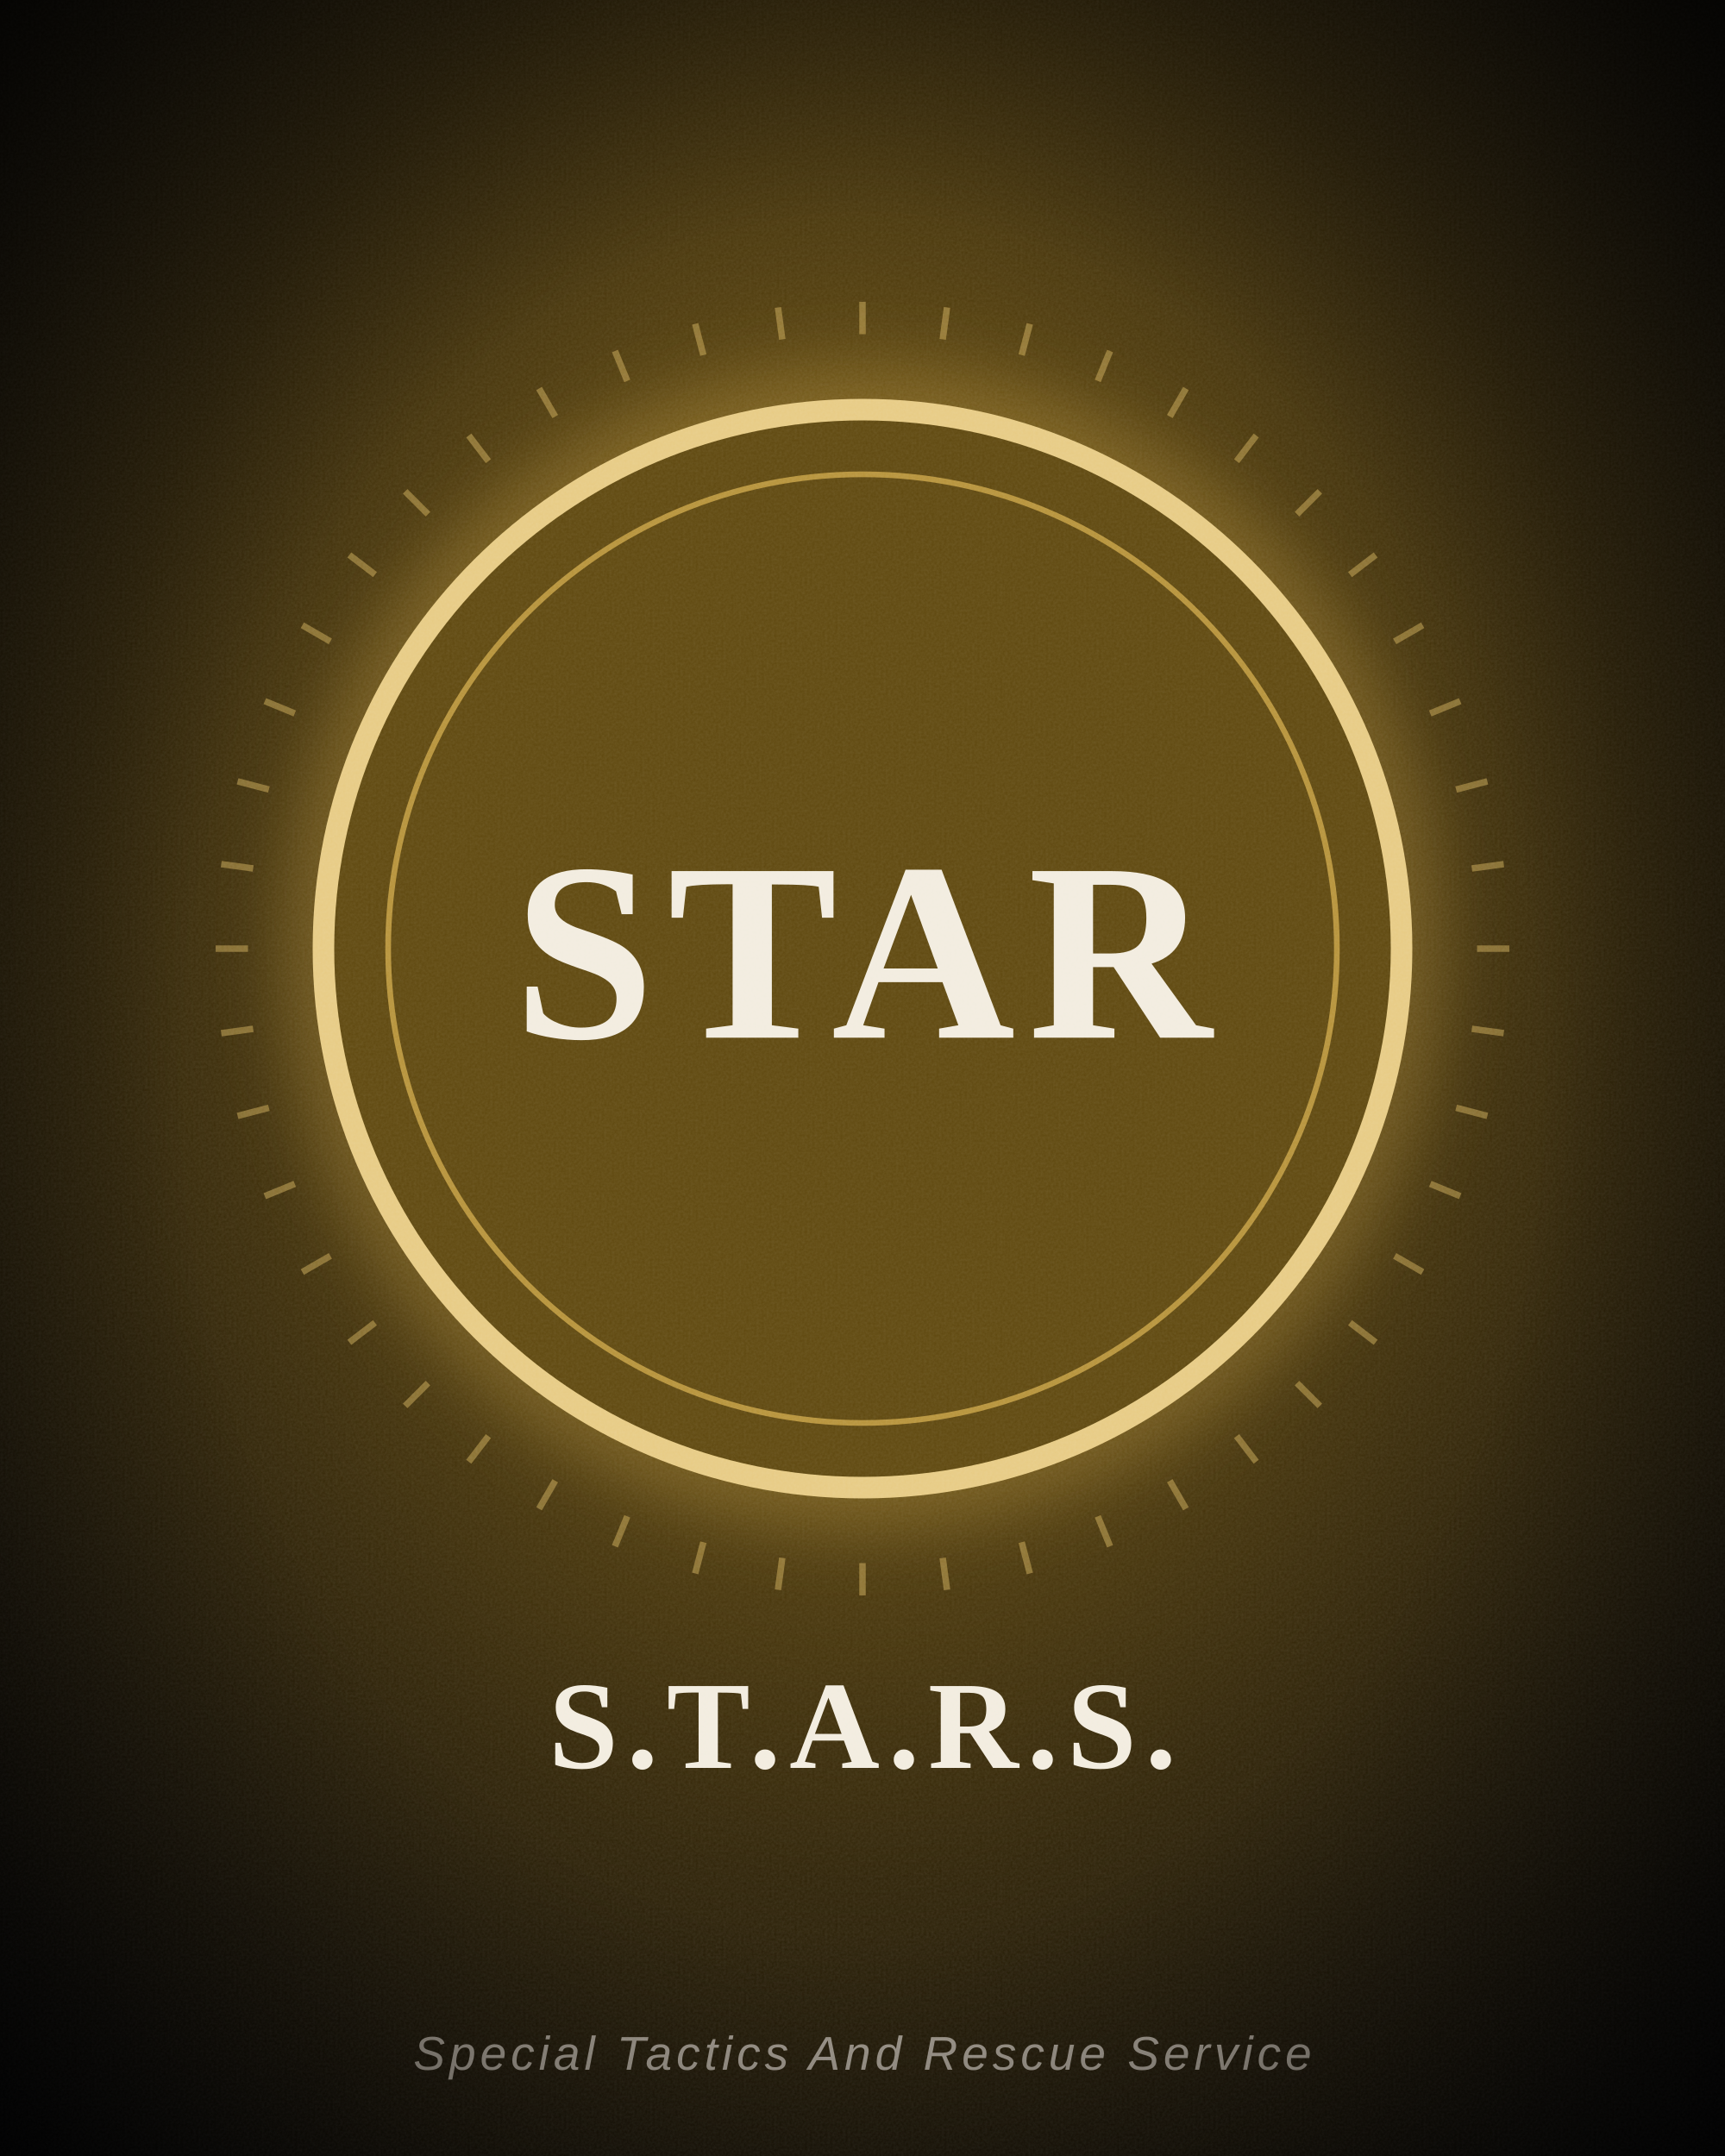
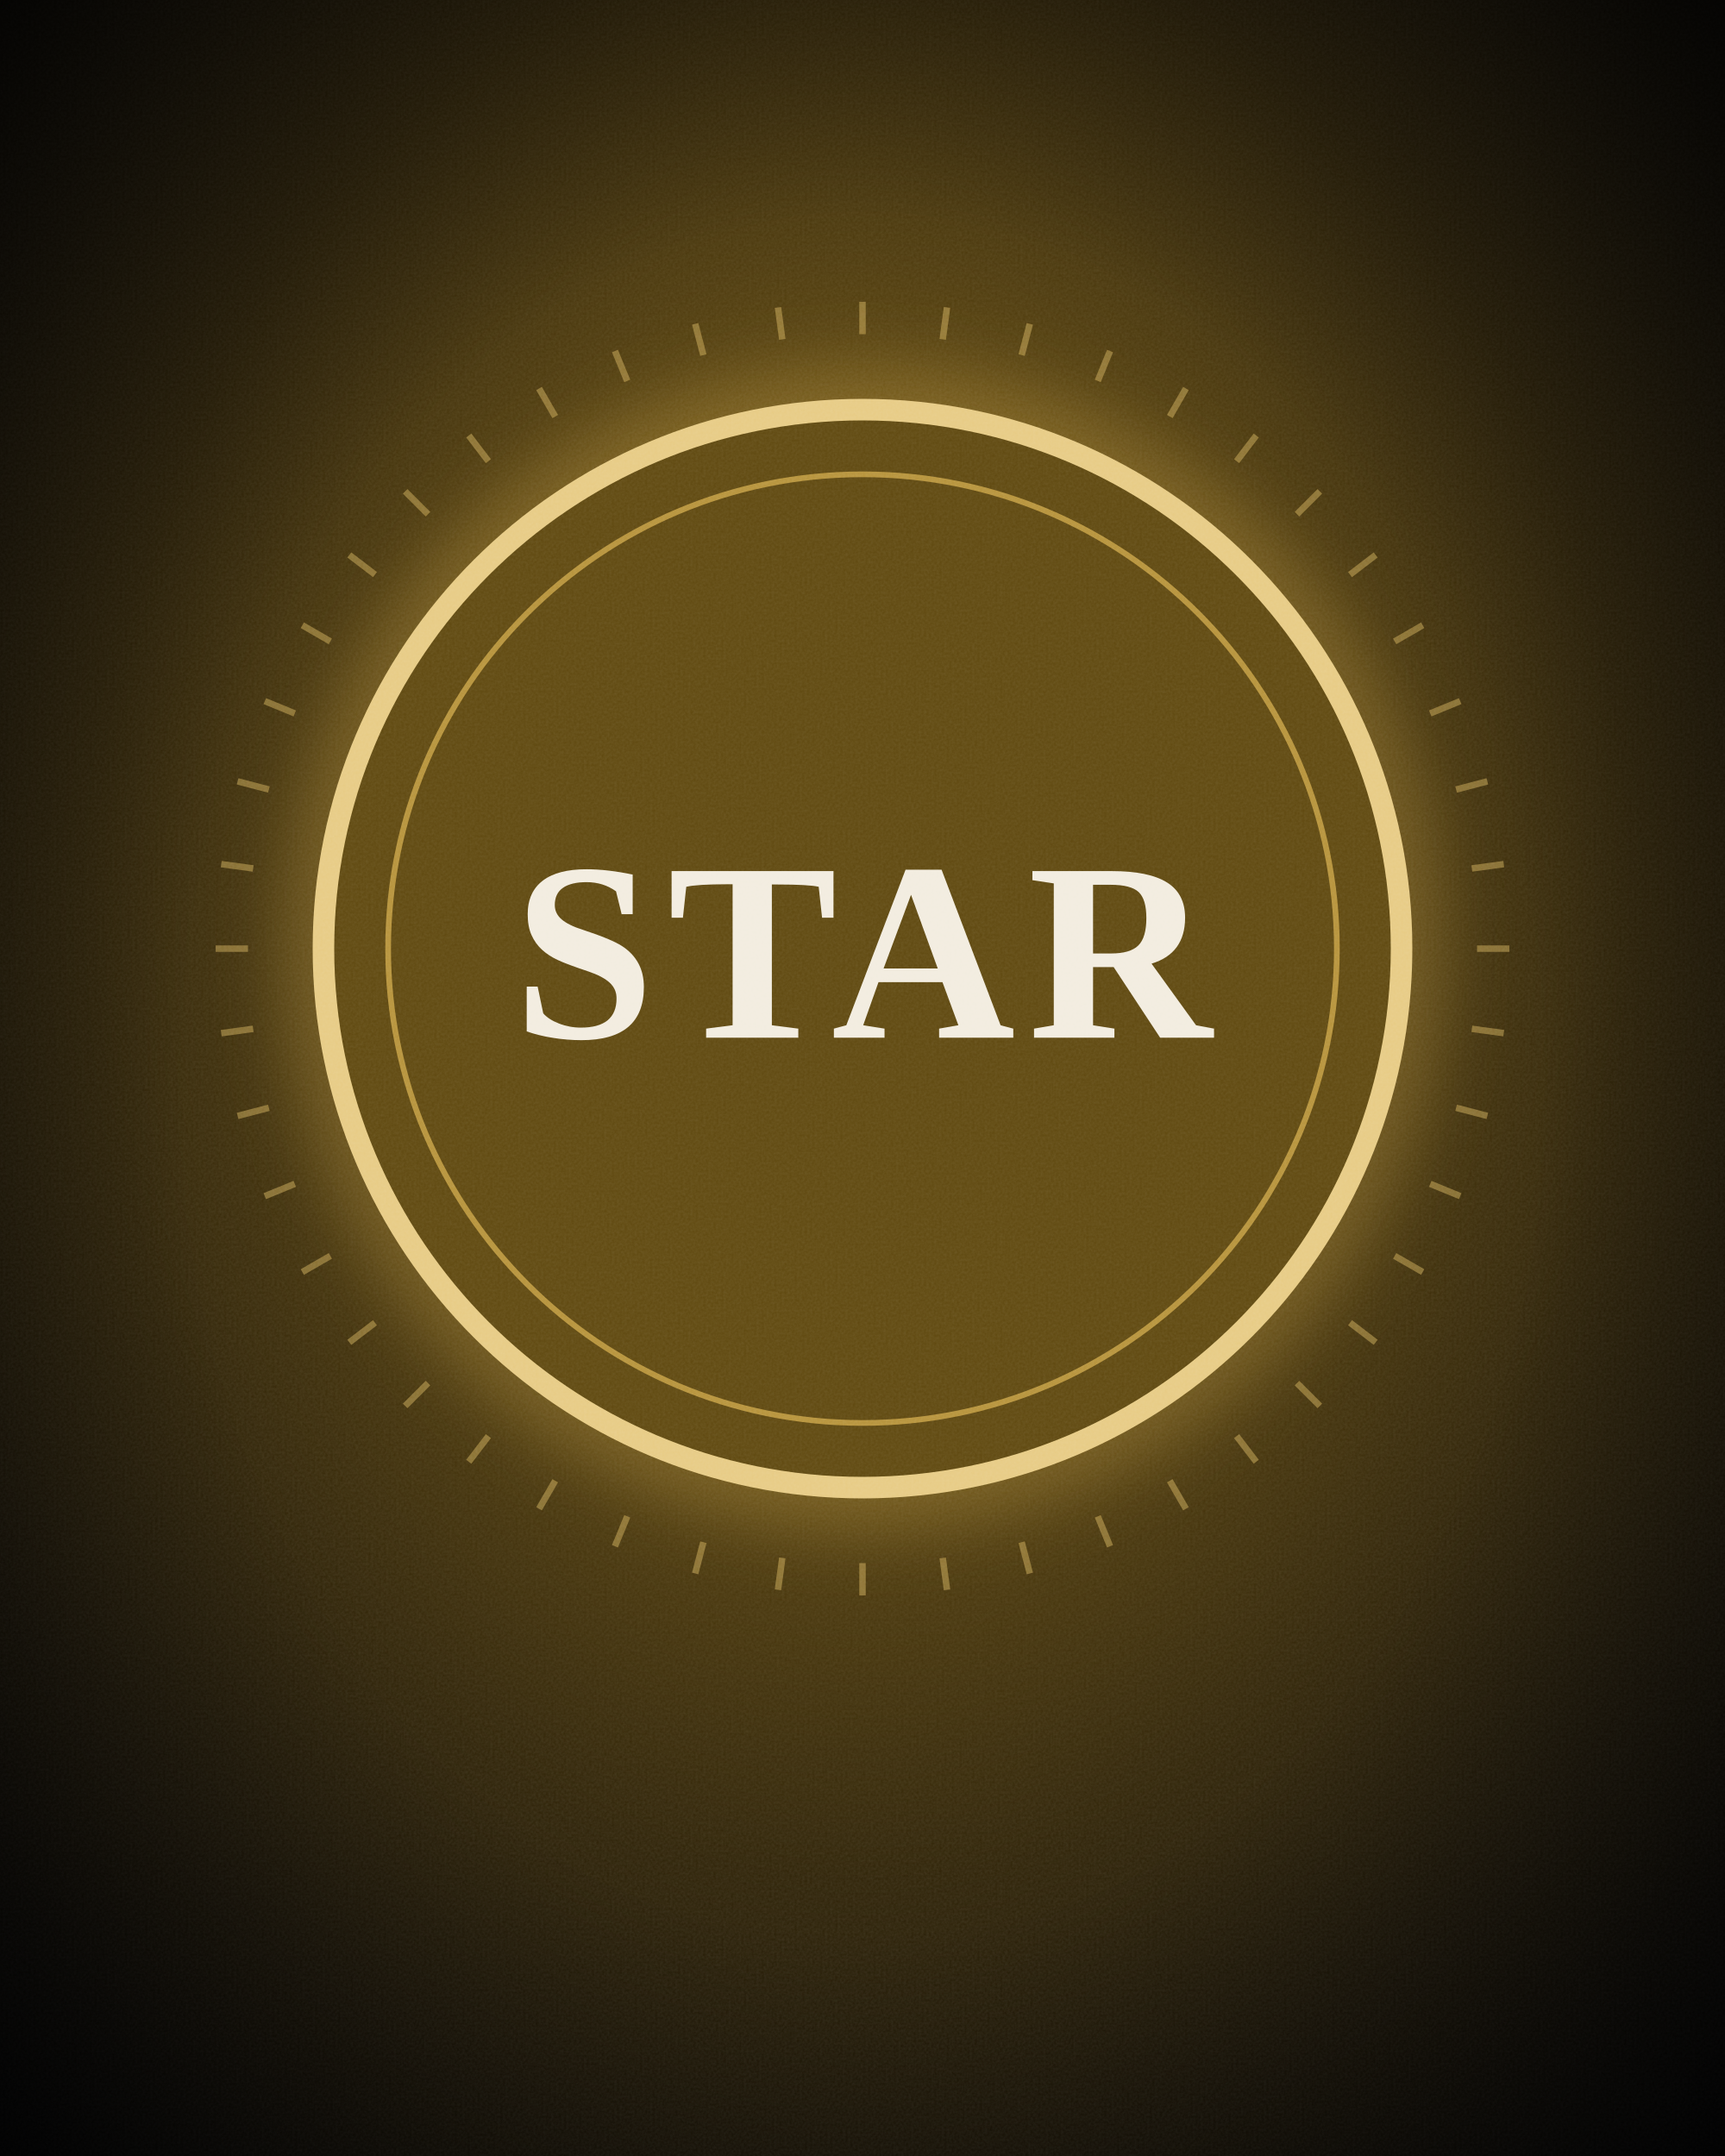
<svg xmlns="http://www.w3.org/2000/svg" viewBox="0 0 800 1000" width="800" height="1000" role="img" aria-label="S.T.A.R.S.">
  <defs>
    <radialGradient id="fondo" cx="50%" cy="42%" r="75%">
      <stop offset="0" stop-color="#8a6815" />
      <stop offset=".6" stop-color="#2f2307" />
      <stop offset="1" stop-color="#050506" />
    </radialGradient>
    <radialGradient id="vineta" cx="50%" cy="50%" r="72%">
      <stop offset=".55" stop-color="#000" stop-opacity="0" />
      <stop offset="1" stop-color="#000" stop-opacity=".85" />
    </radialGradient>
    <filter id="grano" x="0" y="0" width="100%" height="100%">
      <feTurbulence type="fractalNoise" baseFrequency=".85" numOctaves="2" seed="72" />
      <feColorMatrix values="0 0 0 0 1  0 0 0 0 1  0 0 0 0 1  0 0 0 .09 0" />
    </filter>
    <filter id="brillo">
      <feGaussianBlur stdDeviation="14" />
    </filter>
  </defs>
  <rect width="800" height="1000" fill="url(#fondo)" />
  <g stroke="#e1bd63" stroke-width="3" opacity=".45">
    <line x1="685" y1="440" x2="700" y2="440" />
    <line x1="682.6" y1="477.2" x2="697.4" y2="479.2" />
    <line x1="675.3" y1="513.8" x2="689.8" y2="517.6" />
    <line x1="663.3" y1="549.1" x2="677.2" y2="554.8" />
    <line x1="646.8" y1="582.5" x2="659.8" y2="590" />
    <line x1="626.1" y1="613.5" x2="638" y2="622.6" />
    <line x1="601.5" y1="641.5" x2="612.1" y2="652.1" />
    <line x1="573.5" y1="666.1" x2="582.6" y2="678" />
    <line x1="542.5" y1="686.8" x2="550" y2="699.8" />
    <line x1="509.1" y1="703.3" x2="514.8" y2="717.2" />
    <line x1="473.8" y1="715.3" x2="477.6" y2="729.8" />
    <line x1="437.2" y1="722.6" x2="439.2" y2="737.4" />
    <line x1="400" y1="725" x2="400" y2="740" />
    <line x1="362.8" y1="722.6" x2="360.8" y2="737.4" />
    <line x1="326.2" y1="715.3" x2="322.4" y2="729.8" />
    <line x1="290.9" y1="703.3" x2="285.2" y2="717.2" />
    <line x1="257.5" y1="686.8" x2="250" y2="699.8" />
    <line x1="226.5" y1="666.1" x2="217.4" y2="678" />
    <line x1="198.5" y1="641.5" x2="187.9" y2="652.1" />
    <line x1="173.9" y1="613.5" x2="162" y2="622.6" />
    <line x1="153.2" y1="582.5" x2="140.2" y2="590" />
    <line x1="136.7" y1="549.1" x2="122.8" y2="554.8" />
    <line x1="124.7" y1="513.8" x2="110.2" y2="517.6" />
    <line x1="117.4" y1="477.2" x2="102.6" y2="479.2" />
    <line x1="115" y1="440" x2="100" y2="440" />
    <line x1="117.4" y1="402.8" x2="102.6" y2="400.8" />
    <line x1="124.7" y1="366.2" x2="110.2" y2="362.4" />
    <line x1="136.7" y1="330.9" x2="122.8" y2="325.2" />
    <line x1="153.2" y1="297.5" x2="140.2" y2="290" />
    <line x1="173.9" y1="266.5" x2="162" y2="257.4" />
    <line x1="198.5" y1="238.5" x2="187.9" y2="227.9" />
    <line x1="226.5" y1="213.9" x2="217.4" y2="202" />
    <line x1="257.5" y1="193.2" x2="250" y2="180.2" />
    <line x1="290.9" y1="176.7" x2="285.2" y2="162.8" />
    <line x1="326.2" y1="164.7" x2="322.4" y2="150.2" />
    <line x1="362.8" y1="157.4" x2="360.8" y2="142.6" />
    <line x1="400" y1="155" x2="400" y2="140" />
    <line x1="437.2" y1="157.4" x2="439.2" y2="142.6" />
    <line x1="473.8" y1="164.7" x2="477.6" y2="150.2" />
    <line x1="509.1" y1="176.7" x2="514.8" y2="162.8" />
    <line x1="542.5" y1="193.2" x2="550" y2="180.2" />
    <line x1="573.5" y1="213.9" x2="582.6" y2="202" />
    <line x1="601.5" y1="238.5" x2="612.1" y2="227.9" />
    <line x1="626.1" y1="266.5" x2="638" y2="257.4" />
    <line x1="646.8" y1="297.5" x2="659.8" y2="290" />
    <line x1="663.3" y1="330.9" x2="677.2" y2="325.2" />
    <line x1="675.3" y1="366.2" x2="689.8" y2="362.4" />
    <line x1="682.6" y1="402.8" x2="697.4" y2="400.8" />
  </g>
  <circle cx="400" cy="440" r="270" fill="#ddb34d" opacity=".25" filter="url(#brillo)" />
  <g fill="#5f480e" stroke="#e7cb84" stroke-width="10">
    <circle cx="400" cy="440" r="250" />
  </g>
  <g fill="none" stroke="#ddb34d" stroke-width="3" opacity=".7" transform="translate(400 440) scale(.88) translate(-400 -440)">
    <circle cx="400" cy="440" r="250" />
  </g>
  <text x="400" y="481.3" text-anchor="middle" font-family="Cinzel, 'Trajan Pro', Georgia, 'Times New Roman', serif" font-size="118" font-weight="900" letter-spacing="6" fill="#f2ecdf">STAR</text>
-   <text x="400" y="820" text-anchor="middle" font-family="Cinzel, 'Trajan Pro', Georgia, 'Times New Roman', serif" font-size="58" font-weight="900" letter-spacing="4" fill="#f2ecdf">S.T.A.R.S.</text>
-   <text x="400" y="960" text-anchor="middle" font-family="Oswald, 'Arial Narrow', 'Segoe UI', Arial, sans-serif" font-size="22" font-style="italic" letter-spacing="2" fill="#a8a094">Special Tactics And Rescue Service</text>
  <rect width="800" height="1000" filter="url(#grano)" />
  <rect width="800" height="1000" fill="url(#vineta)" />
</svg>
